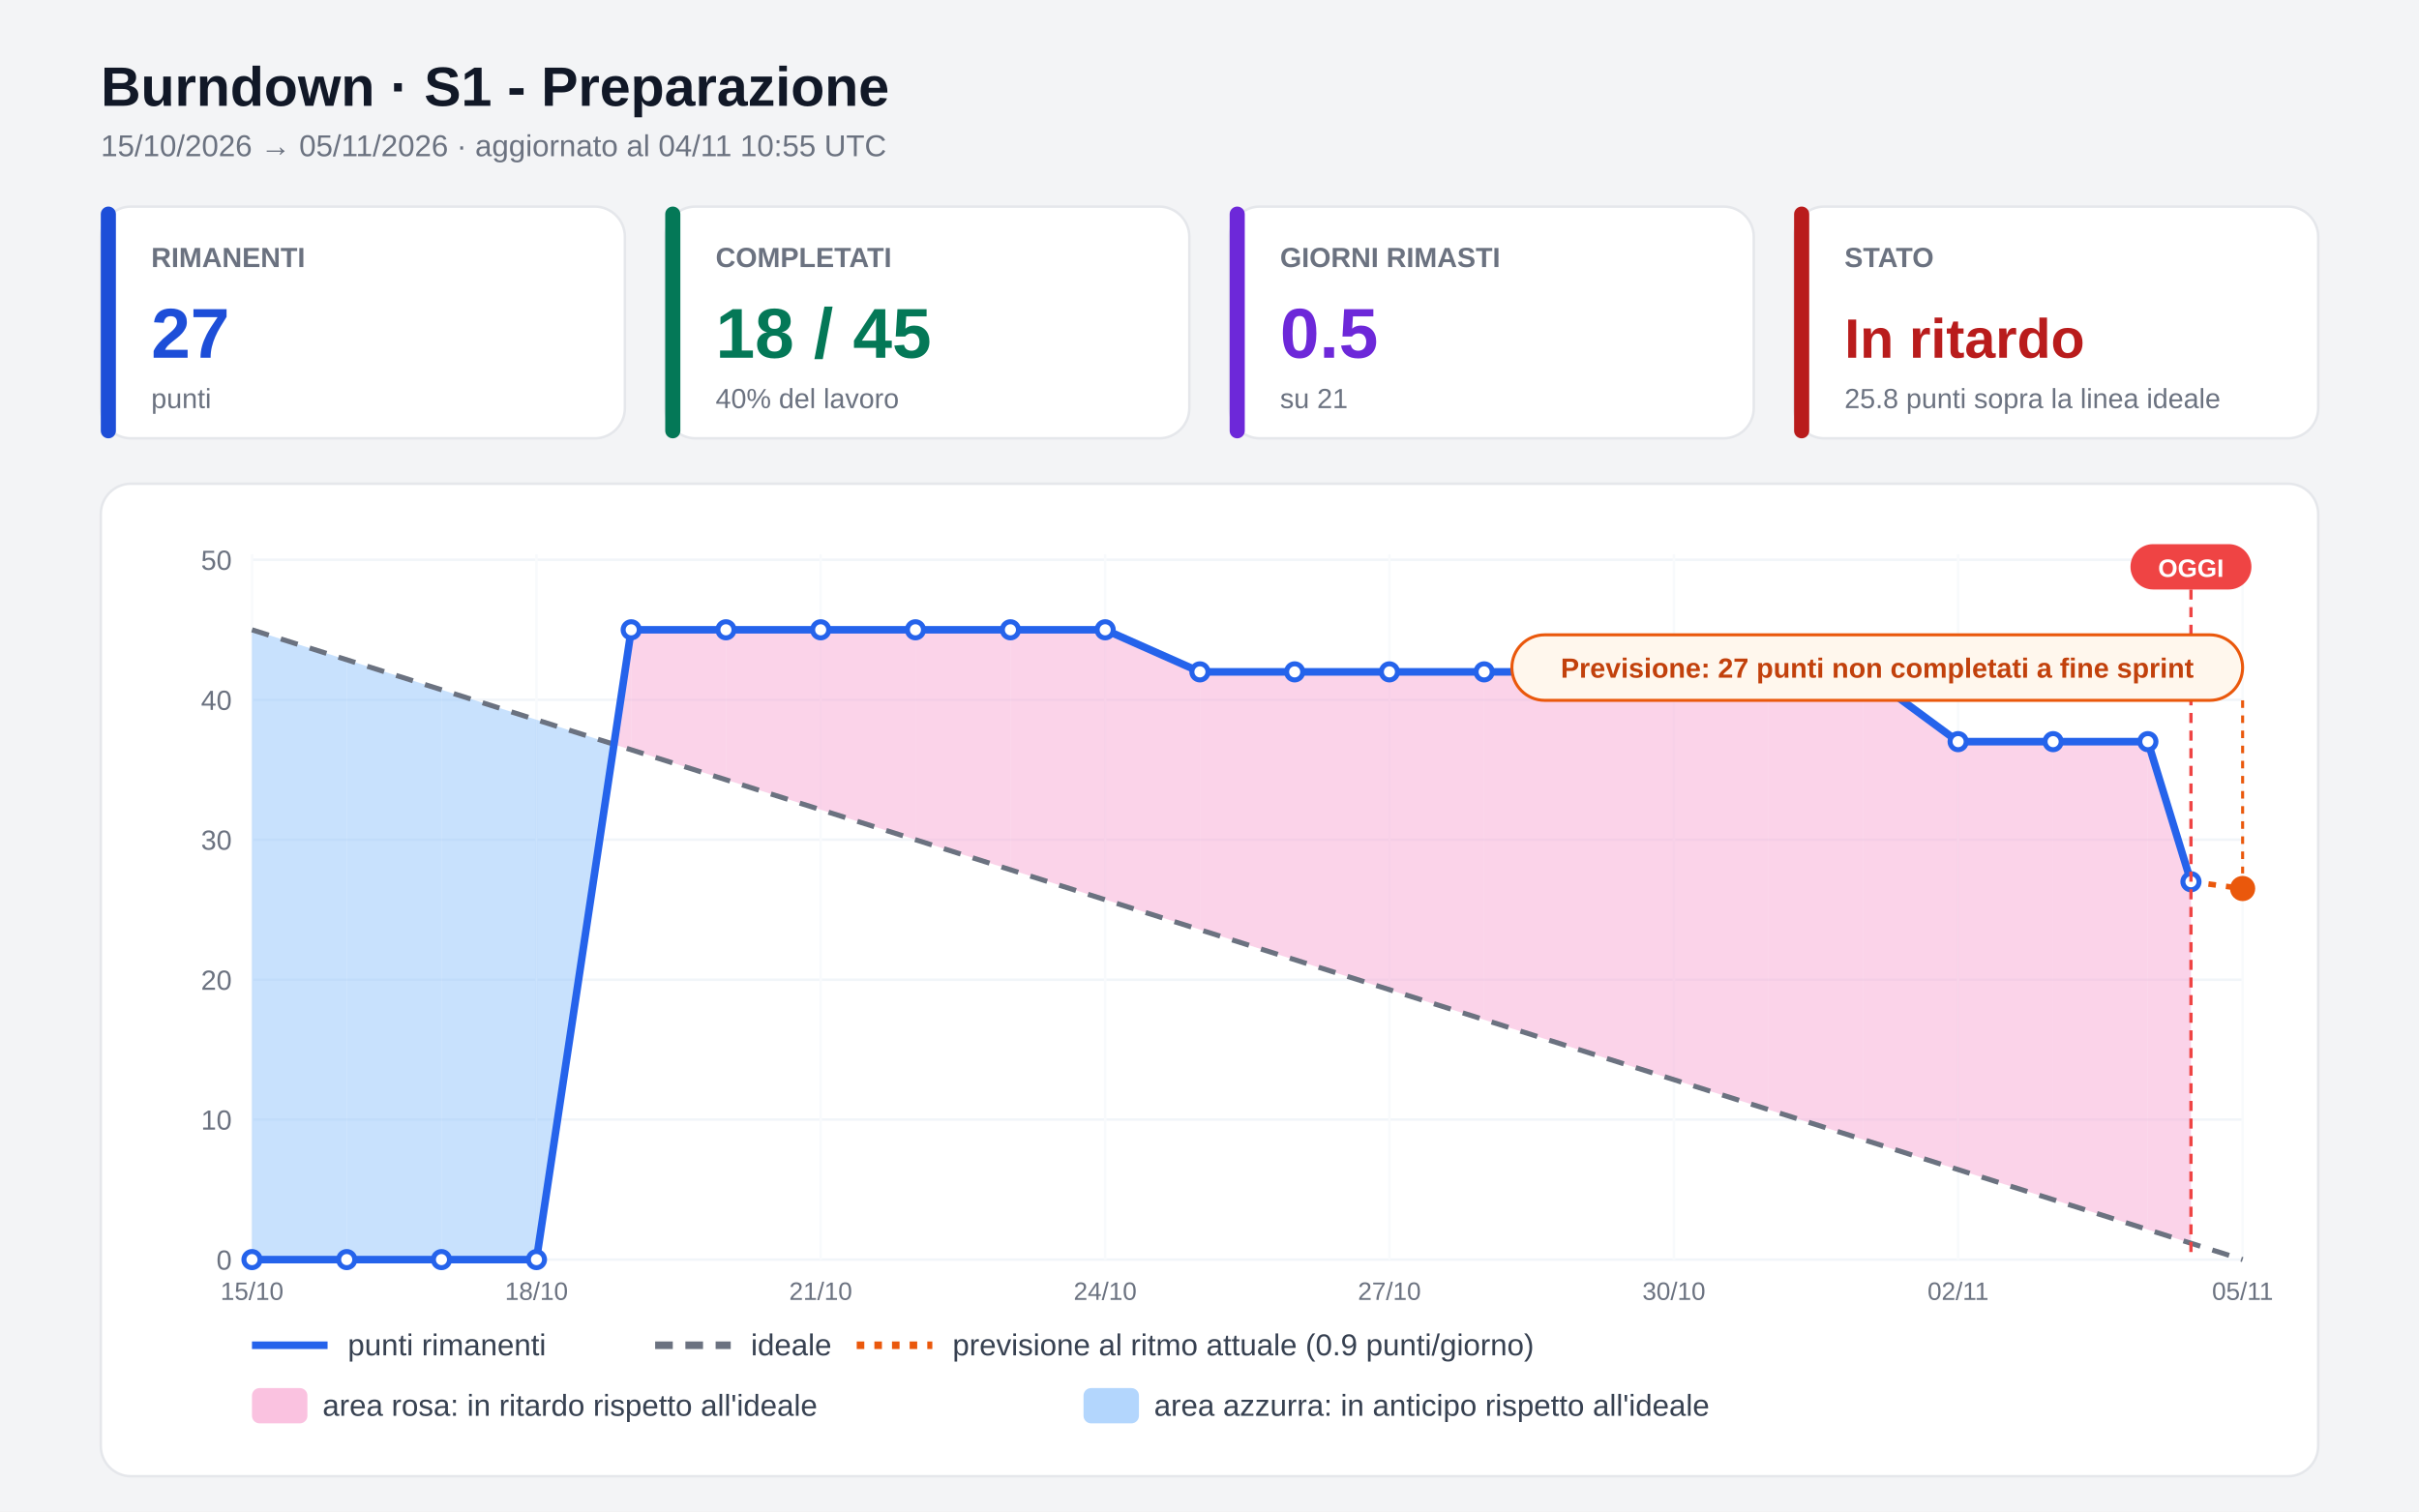
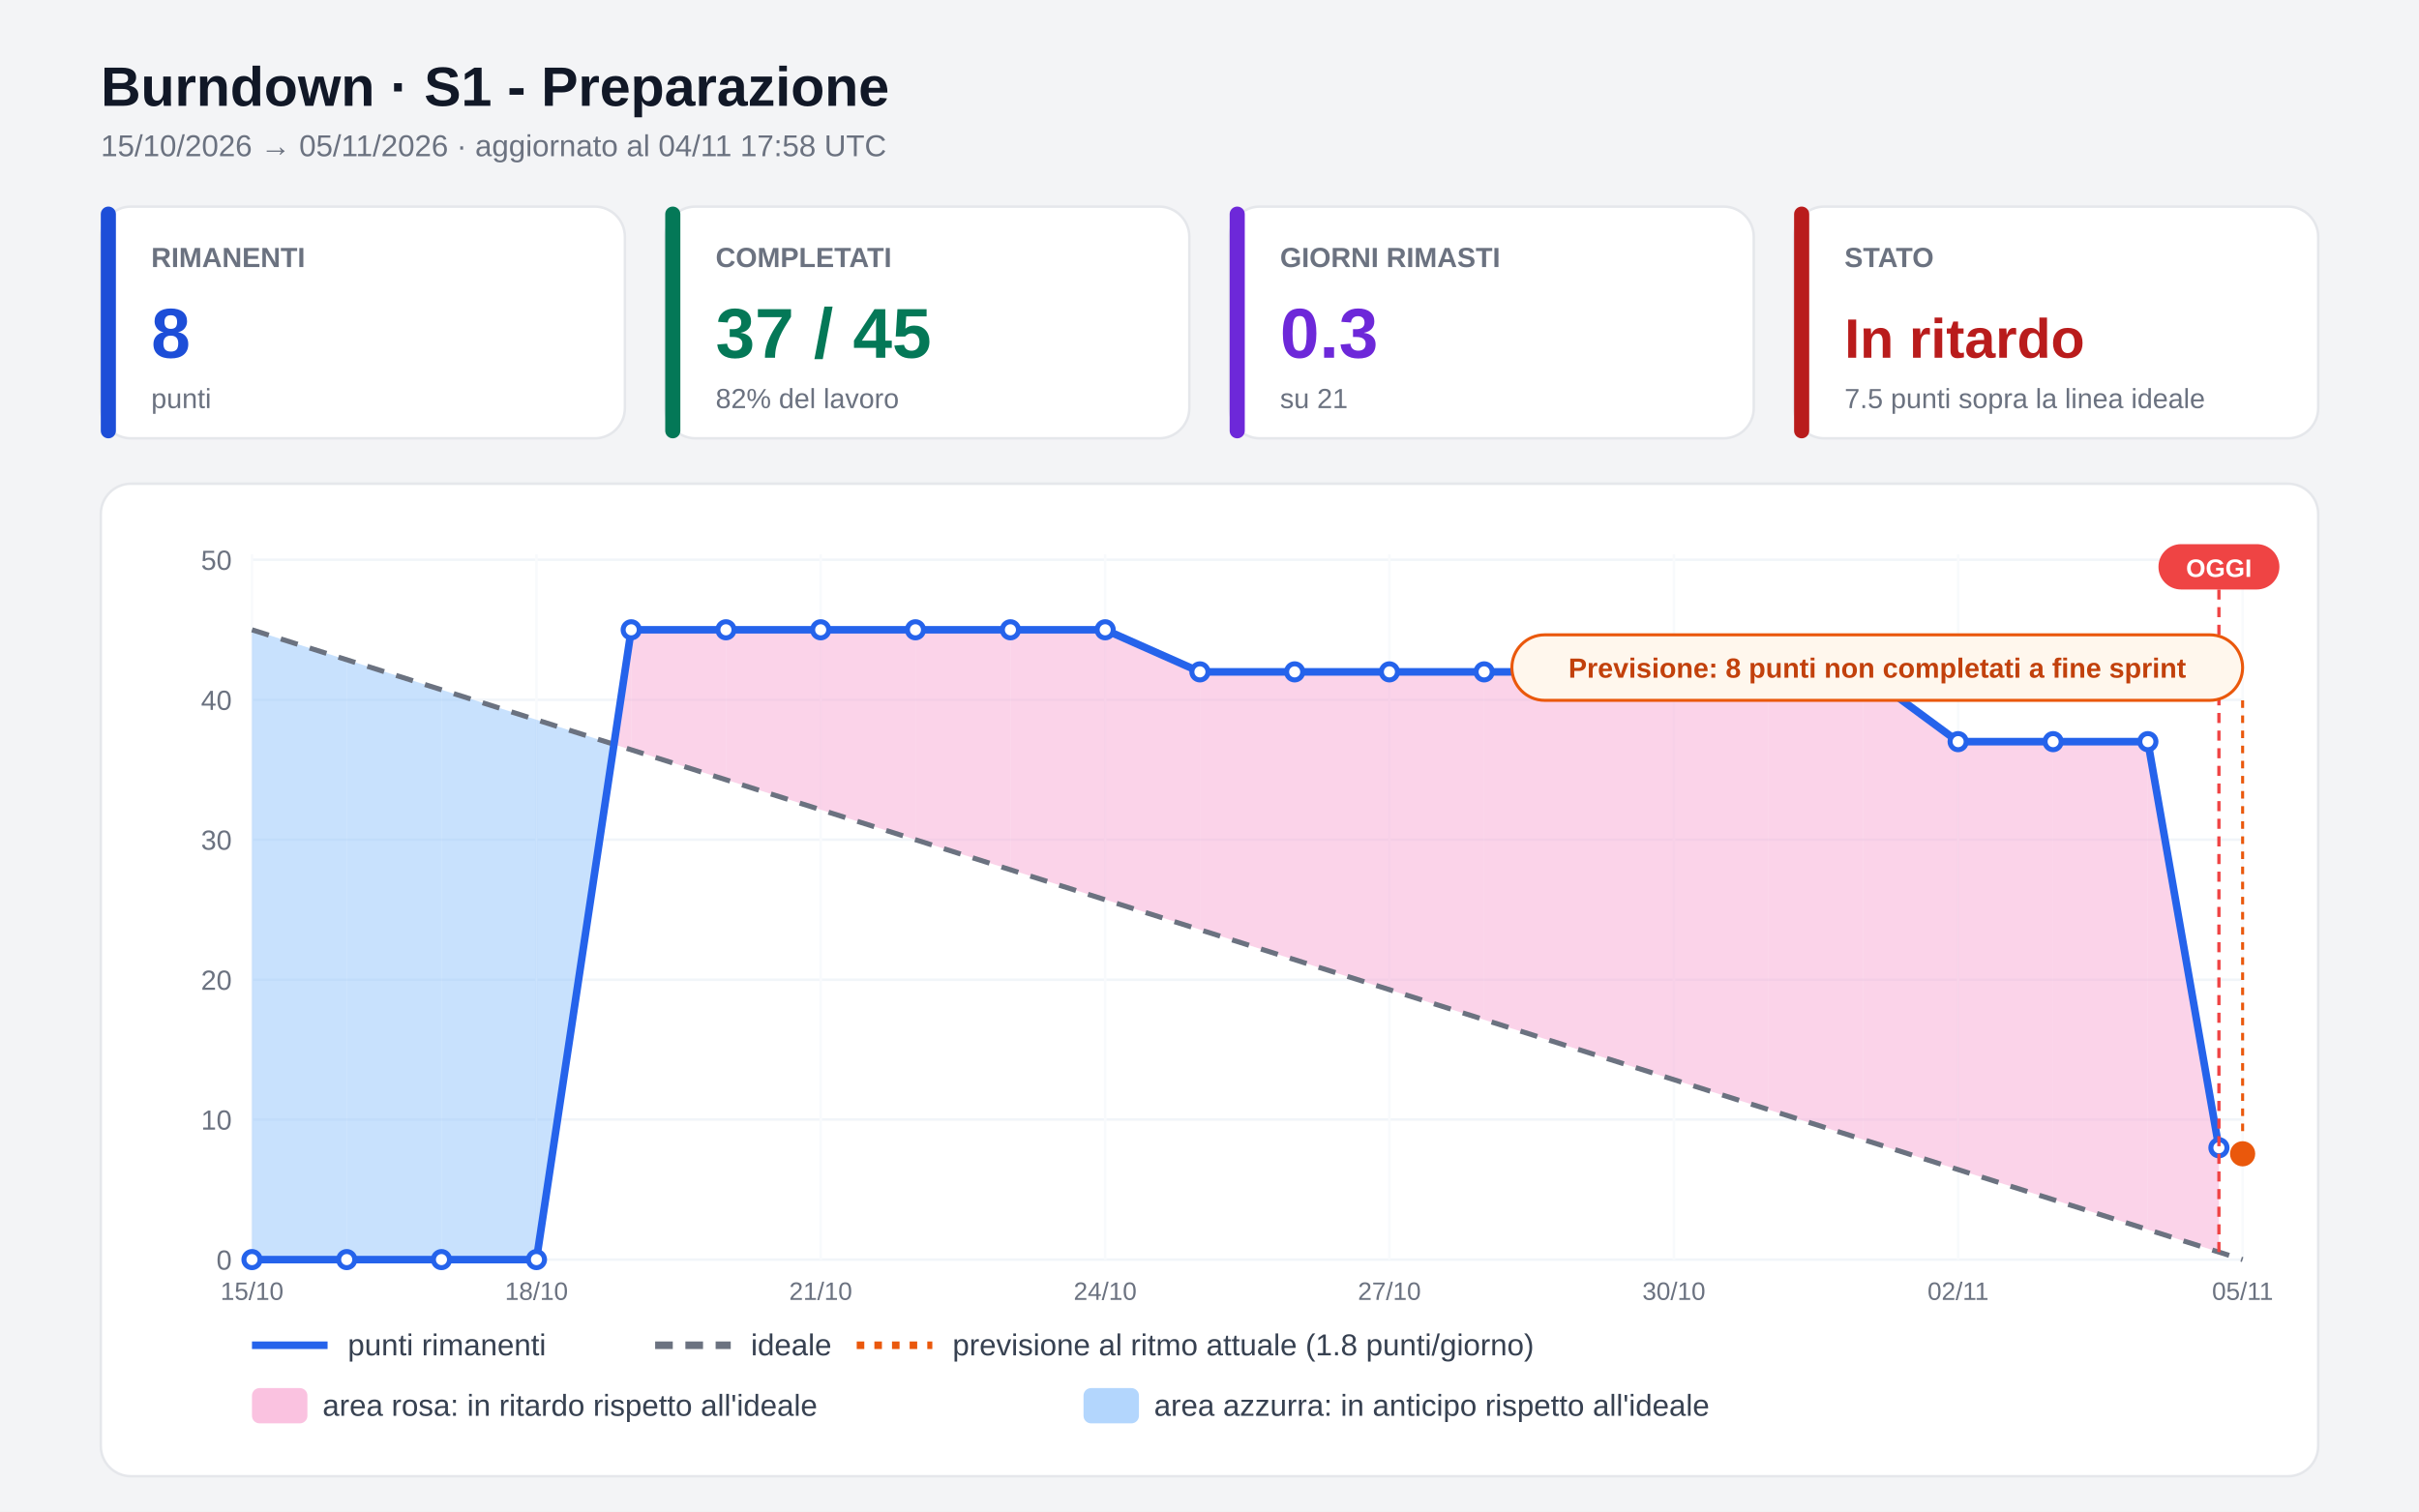
<svg xmlns="http://www.w3.org/2000/svg" viewBox="0 0 960 600" width="960" height="600" font-family="Arial">
  <rect width="960" height="600" fill="#f3f4f6" />
  <text x="40.0" y="42.0" font-size="22" text-anchor="start" fill="#111827" font-weight="bold">Burndown · S1 - Preparazione</text>
-   <text x="40.0" y="62.0" font-size="12" text-anchor="start" fill="#6b7280" font-weight="normal">15/10/2026 → 05/11/2026 · aggiornato al 04/11 10:55 UTC</text>
+   <text x="40.0" y="62.0" font-size="12" text-anchor="start" fill="#6b7280" font-weight="normal">15/10/2026 → 05/11/2026 · aggiornato al 04/11 17:58 UTC</text>
  <rect x="40.0" y="82.0" width="208.0" height="92.0" rx="12" fill="#ffffff" fill-opacity="1.0" stroke="#e5e7eb" stroke-width="1" />
  <rect x="40.0" y="82.0" width="6.0" height="92.0" rx="3" fill="#1d4ed8" fill-opacity="1.0" stroke="none" stroke-width="1" />
  <text x="60.0" y="106.0" font-size="11" text-anchor="start" fill="#6b7280" font-weight="bold">RIMANENTI</text>
-   <text x="60.0" y="142.0" font-size="28" text-anchor="start" fill="#1d4ed8" font-weight="bold">27</text>
+   <text x="60.0" y="142.0" font-size="28" text-anchor="start" fill="#1d4ed8" font-weight="bold">8</text>
  <text x="60.0" y="162.0" font-size="11" text-anchor="start" fill="#6b7280" font-weight="normal">punti</text>
  <rect x="264.0" y="82.0" width="208.0" height="92.0" rx="12" fill="#ffffff" fill-opacity="1.0" stroke="#e5e7eb" stroke-width="1" />
  <rect x="264.0" y="82.0" width="6.0" height="92.0" rx="3" fill="#047857" fill-opacity="1.0" stroke="none" stroke-width="1" />
  <text x="284.0" y="106.0" font-size="11" text-anchor="start" fill="#6b7280" font-weight="bold">COMPLETATI</text>
-   <text x="284.0" y="142.0" font-size="28" text-anchor="start" fill="#047857" font-weight="bold">18 / 45</text>
-   <text x="284.0" y="162.0" font-size="11" text-anchor="start" fill="#6b7280" font-weight="normal">40% del lavoro</text>
+   <text x="284.0" y="142.0" font-size="28" text-anchor="start" fill="#047857" font-weight="bold">37 / 45</text>
+   <text x="284.0" y="162.0" font-size="11" text-anchor="start" fill="#6b7280" font-weight="normal">82% del lavoro</text>
  <rect x="488.0" y="82.0" width="208.0" height="92.0" rx="12" fill="#ffffff" fill-opacity="1.0" stroke="#e5e7eb" stroke-width="1" />
  <rect x="488.0" y="82.0" width="6.0" height="92.0" rx="3" fill="#6d28d9" fill-opacity="1.0" stroke="none" stroke-width="1" />
  <text x="508.0" y="106.0" font-size="11" text-anchor="start" fill="#6b7280" font-weight="bold">GIORNI RIMASTI</text>
-   <text x="508.0" y="142.0" font-size="28" text-anchor="start" fill="#6d28d9" font-weight="bold">0.5</text>
+   <text x="508.0" y="142.0" font-size="28" text-anchor="start" fill="#6d28d9" font-weight="bold">0.3</text>
  <text x="508.0" y="162.0" font-size="11" text-anchor="start" fill="#6b7280" font-weight="normal">su 21</text>
  <rect x="712.0" y="82.0" width="208.0" height="92.0" rx="12" fill="#ffffff" fill-opacity="1.0" stroke="#e5e7eb" stroke-width="1" />
  <rect x="712.0" y="82.0" width="6.0" height="92.0" rx="3" fill="#b91c1c" fill-opacity="1.0" stroke="none" stroke-width="1" />
  <text x="732.0" y="106.0" font-size="11" text-anchor="start" fill="#6b7280" font-weight="bold">STATO</text>
  <text x="732.0" y="142.0" font-size="22" text-anchor="start" fill="#b91c1c" font-weight="bold">In ritardo</text>
-   <text x="732.0" y="162.0" font-size="11" text-anchor="start" fill="#6b7280" font-weight="normal">25.8 punti sopra la linea ideale</text>
+   <text x="732.0" y="162.0" font-size="11" text-anchor="start" fill="#6b7280" font-weight="normal">7.5 punti sopra la linea ideale</text>
  <rect x="40.0" y="192.0" width="880.0" height="394.0" rx="12" fill="#ffffff" fill-opacity="1.0" stroke="#e5e7eb" stroke-width="1" />
  <line x1="100.0" y1="500.0" x2="890.0" y2="500.0" stroke="#f1f5f9" stroke-width="1" />
  <text x="92.0" y="504.0" font-size="11" text-anchor="end" fill="#6b7280" font-weight="normal">0</text>
  <line x1="100.0" y1="444.4" x2="890.0" y2="444.4" stroke="#f1f5f9" stroke-width="1" />
  <text x="92.0" y="448.4" font-size="11" text-anchor="end" fill="#6b7280" font-weight="normal">10</text>
  <line x1="100.0" y1="388.9" x2="890.0" y2="388.9" stroke="#f1f5f9" stroke-width="1" />
  <text x="92.0" y="392.9" font-size="11" text-anchor="end" fill="#6b7280" font-weight="normal">20</text>
  <line x1="100.0" y1="333.3" x2="890.0" y2="333.3" stroke="#f1f5f9" stroke-width="1" />
  <text x="92.0" y="337.3" font-size="11" text-anchor="end" fill="#6b7280" font-weight="normal">30</text>
  <line x1="100.0" y1="277.8" x2="890.0" y2="277.8" stroke="#f1f5f9" stroke-width="1" />
  <text x="92.0" y="281.8" font-size="11" text-anchor="end" fill="#6b7280" font-weight="normal">40</text>
  <line x1="100.0" y1="222.2" x2="890.0" y2="222.2" stroke="#f1f5f9" stroke-width="1" />
  <text x="92.0" y="226.2" font-size="11" text-anchor="end" fill="#6b7280" font-weight="normal">50</text>
  <line x1="100.0" y1="220.0" x2="100.0" y2="500.0" stroke="#f8fafc" stroke-width="1" />
  <text x="100.0" y="516.0" font-size="10" text-anchor="middle" fill="#6b7280" font-weight="normal">15/10</text>
  <line x1="212.9" y1="220.0" x2="212.9" y2="500.0" stroke="#f8fafc" stroke-width="1" />
  <text x="212.9" y="516.0" font-size="10" text-anchor="middle" fill="#6b7280" font-weight="normal">18/10</text>
  <line x1="325.7" y1="220.0" x2="325.7" y2="500.0" stroke="#f8fafc" stroke-width="1" />
  <text x="325.7" y="516.0" font-size="10" text-anchor="middle" fill="#6b7280" font-weight="normal">21/10</text>
  <line x1="438.6" y1="220.0" x2="438.6" y2="500.0" stroke="#f8fafc" stroke-width="1" />
  <text x="438.6" y="516.0" font-size="10" text-anchor="middle" fill="#6b7280" font-weight="normal">24/10</text>
  <line x1="551.4" y1="220.0" x2="551.4" y2="500.0" stroke="#f8fafc" stroke-width="1" />
  <text x="551.4" y="516.0" font-size="10" text-anchor="middle" fill="#6b7280" font-weight="normal">27/10</text>
  <line x1="664.3" y1="220.0" x2="664.3" y2="500.0" stroke="#f8fafc" stroke-width="1" />
  <text x="664.3" y="516.0" font-size="10" text-anchor="middle" fill="#6b7280" font-weight="normal">30/10</text>
  <line x1="777.1" y1="220.0" x2="777.1" y2="500.0" stroke="#f8fafc" stroke-width="1" />
  <text x="777.1" y="516.0" font-size="10" text-anchor="middle" fill="#6b7280" font-weight="normal">02/11</text>
  <line x1="890.0" y1="220.0" x2="890.0" y2="500.0" stroke="#f8fafc" stroke-width="1" />
  <text x="890.0" y="516.0" font-size="10" text-anchor="middle" fill="#6b7280" font-weight="normal">05/11</text>
  <polygon points="100.0,500.0 137.6,500.0 137.6,261.9 100.0,250.0" fill="#93c5fd" fill-opacity="0.5" stroke="none" stroke-width="1.5" stroke-linejoin="round" />
  <polygon points="137.6,500.0 175.2,500.0 175.2,273.8 137.6,261.9" fill="#93c5fd" fill-opacity="0.5" stroke="none" stroke-width="1.5" stroke-linejoin="round" />
  <polygon points="175.2,500.0 212.9,500.0 212.9,285.7 175.2,273.8" fill="#93c5fd" fill-opacity="0.5" stroke="none" stroke-width="1.5" stroke-linejoin="round" />
  <polygon points="212.9,500.0 243.6,295.5 212.9,285.7" fill="#93c5fd" fill-opacity="0.5" stroke="none" stroke-width="1.5" stroke-linejoin="round" />
  <polygon points="243.6,295.5 250.5,250.0 250.5,297.6" fill="#f9a8d4" fill-opacity="0.5" stroke="none" stroke-width="1.5" stroke-linejoin="round" />
  <polygon points="250.5,250.0 288.1,250.0 288.1,309.5 250.5,297.6" fill="#f9a8d4" fill-opacity="0.5" stroke="none" stroke-width="1.5" stroke-linejoin="round" />
  <polygon points="288.1,250.0 325.7,250.0 325.7,321.4 288.1,309.5" fill="#f9a8d4" fill-opacity="0.5" stroke="none" stroke-width="1.5" stroke-linejoin="round" />
  <polygon points="325.7,250.0 363.3,250.0 363.3,333.3 325.7,321.4" fill="#f9a8d4" fill-opacity="0.5" stroke="none" stroke-width="1.5" stroke-linejoin="round" />
  <polygon points="363.3,250.0 401.0,250.0 401.0,345.2 363.3,333.3" fill="#f9a8d4" fill-opacity="0.5" stroke="none" stroke-width="1.5" stroke-linejoin="round" />
  <polygon points="401.0,250.0 438.6,250.0 438.6,357.1 401.0,345.2" fill="#f9a8d4" fill-opacity="0.5" stroke="none" stroke-width="1.5" stroke-linejoin="round" />
  <polygon points="438.6,250.0 476.2,266.7 476.2,369.0 438.6,357.1" fill="#f9a8d4" fill-opacity="0.5" stroke="none" stroke-width="1.5" stroke-linejoin="round" />
  <polygon points="476.2,266.7 513.8,266.7 513.8,381.0 476.2,369.0" fill="#f9a8d4" fill-opacity="0.5" stroke="none" stroke-width="1.5" stroke-linejoin="round" />
  <polygon points="513.8,266.7 551.4,266.7 551.4,392.9 513.8,381.0" fill="#f9a8d4" fill-opacity="0.5" stroke="none" stroke-width="1.5" stroke-linejoin="round" />
  <polygon points="551.4,266.7 589.0,266.7 589.0,404.8 551.4,392.9" fill="#f9a8d4" fill-opacity="0.5" stroke="none" stroke-width="1.5" stroke-linejoin="round" />
  <polygon points="589.0,266.7 626.7,266.7 626.7,416.7 589.0,404.8" fill="#f9a8d4" fill-opacity="0.5" stroke="none" stroke-width="1.5" stroke-linejoin="round" />
  <polygon points="626.7,266.7 664.3,266.7 664.3,428.6 626.7,416.7" fill="#f9a8d4" fill-opacity="0.5" stroke="none" stroke-width="1.5" stroke-linejoin="round" />
  <polygon points="664.3,266.7 701.9,266.7 701.9,440.5 664.3,428.6" fill="#f9a8d4" fill-opacity="0.5" stroke="none" stroke-width="1.5" stroke-linejoin="round" />
  <polygon points="701.9,266.7 739.5,266.7 739.5,452.4 701.9,440.5" fill="#f9a8d4" fill-opacity="0.5" stroke="none" stroke-width="1.5" stroke-linejoin="round" />
  <polygon points="739.5,266.7 777.1,294.4 777.1,464.3 739.5,452.4" fill="#f9a8d4" fill-opacity="0.5" stroke="none" stroke-width="1.5" stroke-linejoin="round" />
  <polygon points="777.1,294.4 814.8,294.4 814.8,476.2 777.1,464.3" fill="#f9a8d4" fill-opacity="0.5" stroke="none" stroke-width="1.5" stroke-linejoin="round" />
  <polygon points="814.8,294.4 852.4,294.4 852.4,488.1 814.8,476.2" fill="#f9a8d4" fill-opacity="0.5" stroke="none" stroke-width="1.5" stroke-linejoin="round" />
-   <polygon points="852.4,294.4 869.5,350.0 869.5,493.5 852.4,488.1" fill="#f9a8d4" fill-opacity="0.5" stroke="none" stroke-width="1.5" stroke-linejoin="round" />
+   <polygon points="852.4,294.4 880.6,455.6 880.6,497.0 852.4,488.1" fill="#f9a8d4" fill-opacity="0.5" stroke="none" stroke-width="1.5" stroke-linejoin="round" />
  <polyline points="100.0,250.0 890.0,500.0" fill="none" fill-opacity="1.0" stroke="#6b7280" stroke-width="2" stroke-linejoin="round" stroke-dasharray="7 5" />
-   <polyline points="869.5,350.0 890.0,352.7" fill="none" fill-opacity="1.0" stroke="#ea580c" stroke-width="2.2" stroke-linejoin="round" stroke-dasharray="3 4" />
-   <polyline points="100.0,500.0 137.6,500.0 175.2,500.0 212.9,500.0 250.5,250.0 288.1,250.0 325.7,250.0 363.3,250.0 401.0,250.0 438.6,250.0 476.2,266.7 513.8,266.7 551.4,266.7 589.0,266.7 626.7,266.7 664.3,266.7 701.9,266.7 739.5,266.7 777.1,294.4 814.8,294.4 852.4,294.4 869.5,350.0" fill="none" fill-opacity="1.0" stroke="#2563eb" stroke-width="3" stroke-linejoin="round" />
+   <polyline points="880.6,455.6 890.0,458.0" fill="none" fill-opacity="1.0" stroke="#ea580c" stroke-width="2.2" stroke-linejoin="round" stroke-dasharray="3 4" />
+   <polyline points="100.0,500.0 137.6,500.0 175.2,500.0 212.9,500.0 250.5,250.0 288.1,250.0 325.7,250.0 363.3,250.0 401.0,250.0 438.6,250.0 476.2,266.7 513.8,266.7 551.4,266.7 589.0,266.7 626.7,266.7 664.3,266.7 701.9,266.7 739.5,266.7 777.1,294.4 814.8,294.4 852.4,294.4 880.6,455.6" fill="none" fill-opacity="1.0" stroke="#2563eb" stroke-width="3" stroke-linejoin="round" />
  <circle cx="100.0" cy="500.0" r="3.2" fill="#ffffff" stroke="#2563eb" stroke-width="2" />
  <circle cx="137.6" cy="500.0" r="3.2" fill="#ffffff" stroke="#2563eb" stroke-width="2" />
  <circle cx="175.2" cy="500.0" r="3.2" fill="#ffffff" stroke="#2563eb" stroke-width="2" />
  <circle cx="212.9" cy="500.0" r="3.2" fill="#ffffff" stroke="#2563eb" stroke-width="2" />
  <circle cx="250.5" cy="250.0" r="3.2" fill="#ffffff" stroke="#2563eb" stroke-width="2" />
  <circle cx="288.1" cy="250.0" r="3.2" fill="#ffffff" stroke="#2563eb" stroke-width="2" />
  <circle cx="325.7" cy="250.0" r="3.2" fill="#ffffff" stroke="#2563eb" stroke-width="2" />
  <circle cx="363.3" cy="250.0" r="3.2" fill="#ffffff" stroke="#2563eb" stroke-width="2" />
  <circle cx="401.0" cy="250.0" r="3.2" fill="#ffffff" stroke="#2563eb" stroke-width="2" />
  <circle cx="438.6" cy="250.0" r="3.2" fill="#ffffff" stroke="#2563eb" stroke-width="2" />
  <circle cx="476.2" cy="266.7" r="3.2" fill="#ffffff" stroke="#2563eb" stroke-width="2" />
  <circle cx="513.8" cy="266.7" r="3.2" fill="#ffffff" stroke="#2563eb" stroke-width="2" />
  <circle cx="551.4" cy="266.7" r="3.2" fill="#ffffff" stroke="#2563eb" stroke-width="2" />
  <circle cx="589.0" cy="266.7" r="3.2" fill="#ffffff" stroke="#2563eb" stroke-width="2" />
  <circle cx="626.7" cy="266.7" r="3.2" fill="#ffffff" stroke="#2563eb" stroke-width="2" />
  <circle cx="664.3" cy="266.7" r="3.2" fill="#ffffff" stroke="#2563eb" stroke-width="2" />
  <circle cx="701.9" cy="266.7" r="3.2" fill="#ffffff" stroke="#2563eb" stroke-width="2" />
  <circle cx="739.5" cy="266.7" r="3.2" fill="#ffffff" stroke="#2563eb" stroke-width="2" />
  <circle cx="777.1" cy="294.4" r="3.2" fill="#ffffff" stroke="#2563eb" stroke-width="2" />
  <circle cx="814.8" cy="294.4" r="3.2" fill="#ffffff" stroke="#2563eb" stroke-width="2" />
  <circle cx="852.4" cy="294.4" r="3.2" fill="#ffffff" stroke="#2563eb" stroke-width="2" />
-   <circle cx="869.5" cy="350.0" r="3.2" fill="#ffffff" stroke="#2563eb" stroke-width="2" />
-   <line x1="869.5" y1="220.0" x2="869.5" y2="500.0" stroke="#ef4444" stroke-width="1.3" stroke-dasharray="4 3" />
-   <rect x="845.5" y="216.0" width="48.0" height="18.0" rx="9" fill="#ef4444" fill-opacity="1.0" stroke="none" stroke-width="1" />
-   <text x="869.5" y="229.0" font-size="10" text-anchor="middle" fill="#ffffff" font-weight="bold">OGGI</text>
-   <circle cx="890.0" cy="352.7" r="5" fill="#ea580c" />
-   <line x1="890.0" y1="278.0" x2="890.0" y2="346.7" stroke="#ea580c" stroke-width="1.2" stroke-dasharray="3 3" />
+   <circle cx="880.6" cy="455.6" r="3.2" fill="#ffffff" stroke="#2563eb" stroke-width="2" />
+   <line x1="880.6" y1="220.0" x2="880.6" y2="500.0" stroke="#ef4444" stroke-width="1.3" stroke-dasharray="4 3" />
+   <rect x="856.6" y="216.0" width="48.0" height="18.0" rx="9" fill="#ef4444" fill-opacity="1.0" stroke="none" stroke-width="1" />
+   <text x="880.6" y="229.0" font-size="10" text-anchor="middle" fill="#ffffff" font-weight="bold">OGGI</text>
+   <circle cx="890.0" cy="458.0" r="5" fill="#ea580c" />
+   <line x1="890.0" y1="278.0" x2="890.0" y2="452.0" stroke="#ea580c" stroke-width="1.2" stroke-dasharray="3 3" />
  <rect x="600.0" y="252.0" width="290.0" height="26.0" rx="13" fill="#fff7ed" fill-opacity="1.0" stroke="#ea580c" stroke-width="1.2" />
-   <text x="745.0" y="269.0" font-size="11" text-anchor="middle" fill="#c2410c" font-weight="bold">Previsione: 27 punti non completati a fine sprint</text>
+   <text x="745.0" y="269.0" font-size="11" text-anchor="middle" fill="#c2410c" font-weight="bold">Previsione: 8 punti non completati a fine sprint</text>
  <line x1="100.0" y1="534.0" x2="130.0" y2="534.0" stroke="#2563eb" stroke-width="3" />
  <text x="138.0" y="538.0" font-size="12" text-anchor="start" fill="#374151" font-weight="normal">punti rimanenti</text>
  <line x1="260.0" y1="534.0" x2="290.0" y2="534.0" stroke="#6b7280" stroke-width="3" stroke-dasharray="7 5" />
  <text x="298.0" y="538.0" font-size="12" text-anchor="start" fill="#374151" font-weight="normal">ideale</text>
  <line x1="340.0" y1="534.0" x2="370.0" y2="534.0" stroke="#ea580c" stroke-width="3" stroke-dasharray="3 4" />
-   <text x="378.0" y="538.0" font-size="12" text-anchor="start" fill="#374151" font-weight="normal">previsione al ritmo attuale (0.9 punti/giorno)</text>
+   <text x="378.0" y="538.0" font-size="12" text-anchor="start" fill="#374151" font-weight="normal">previsione al ritmo attuale (1.8 punti/giorno)</text>
  <rect x="100.0" y="551.0" width="22.0" height="14.0" rx="3" fill="#f9a8d4" fill-opacity="0.7" stroke="none" stroke-width="1" />
  <text x="128.0" y="562.0" font-size="12" text-anchor="start" fill="#374151" font-weight="normal">area rosa: in ritardo rispetto all'ideale</text>
  <rect x="430.0" y="551.0" width="22.0" height="14.0" rx="3" fill="#93c5fd" fill-opacity="0.7" stroke="none" stroke-width="1" />
  <text x="458.0" y="562.0" font-size="12" text-anchor="start" fill="#374151" font-weight="normal">area azzurra: in anticipo rispetto all'ideale</text>
</svg>
